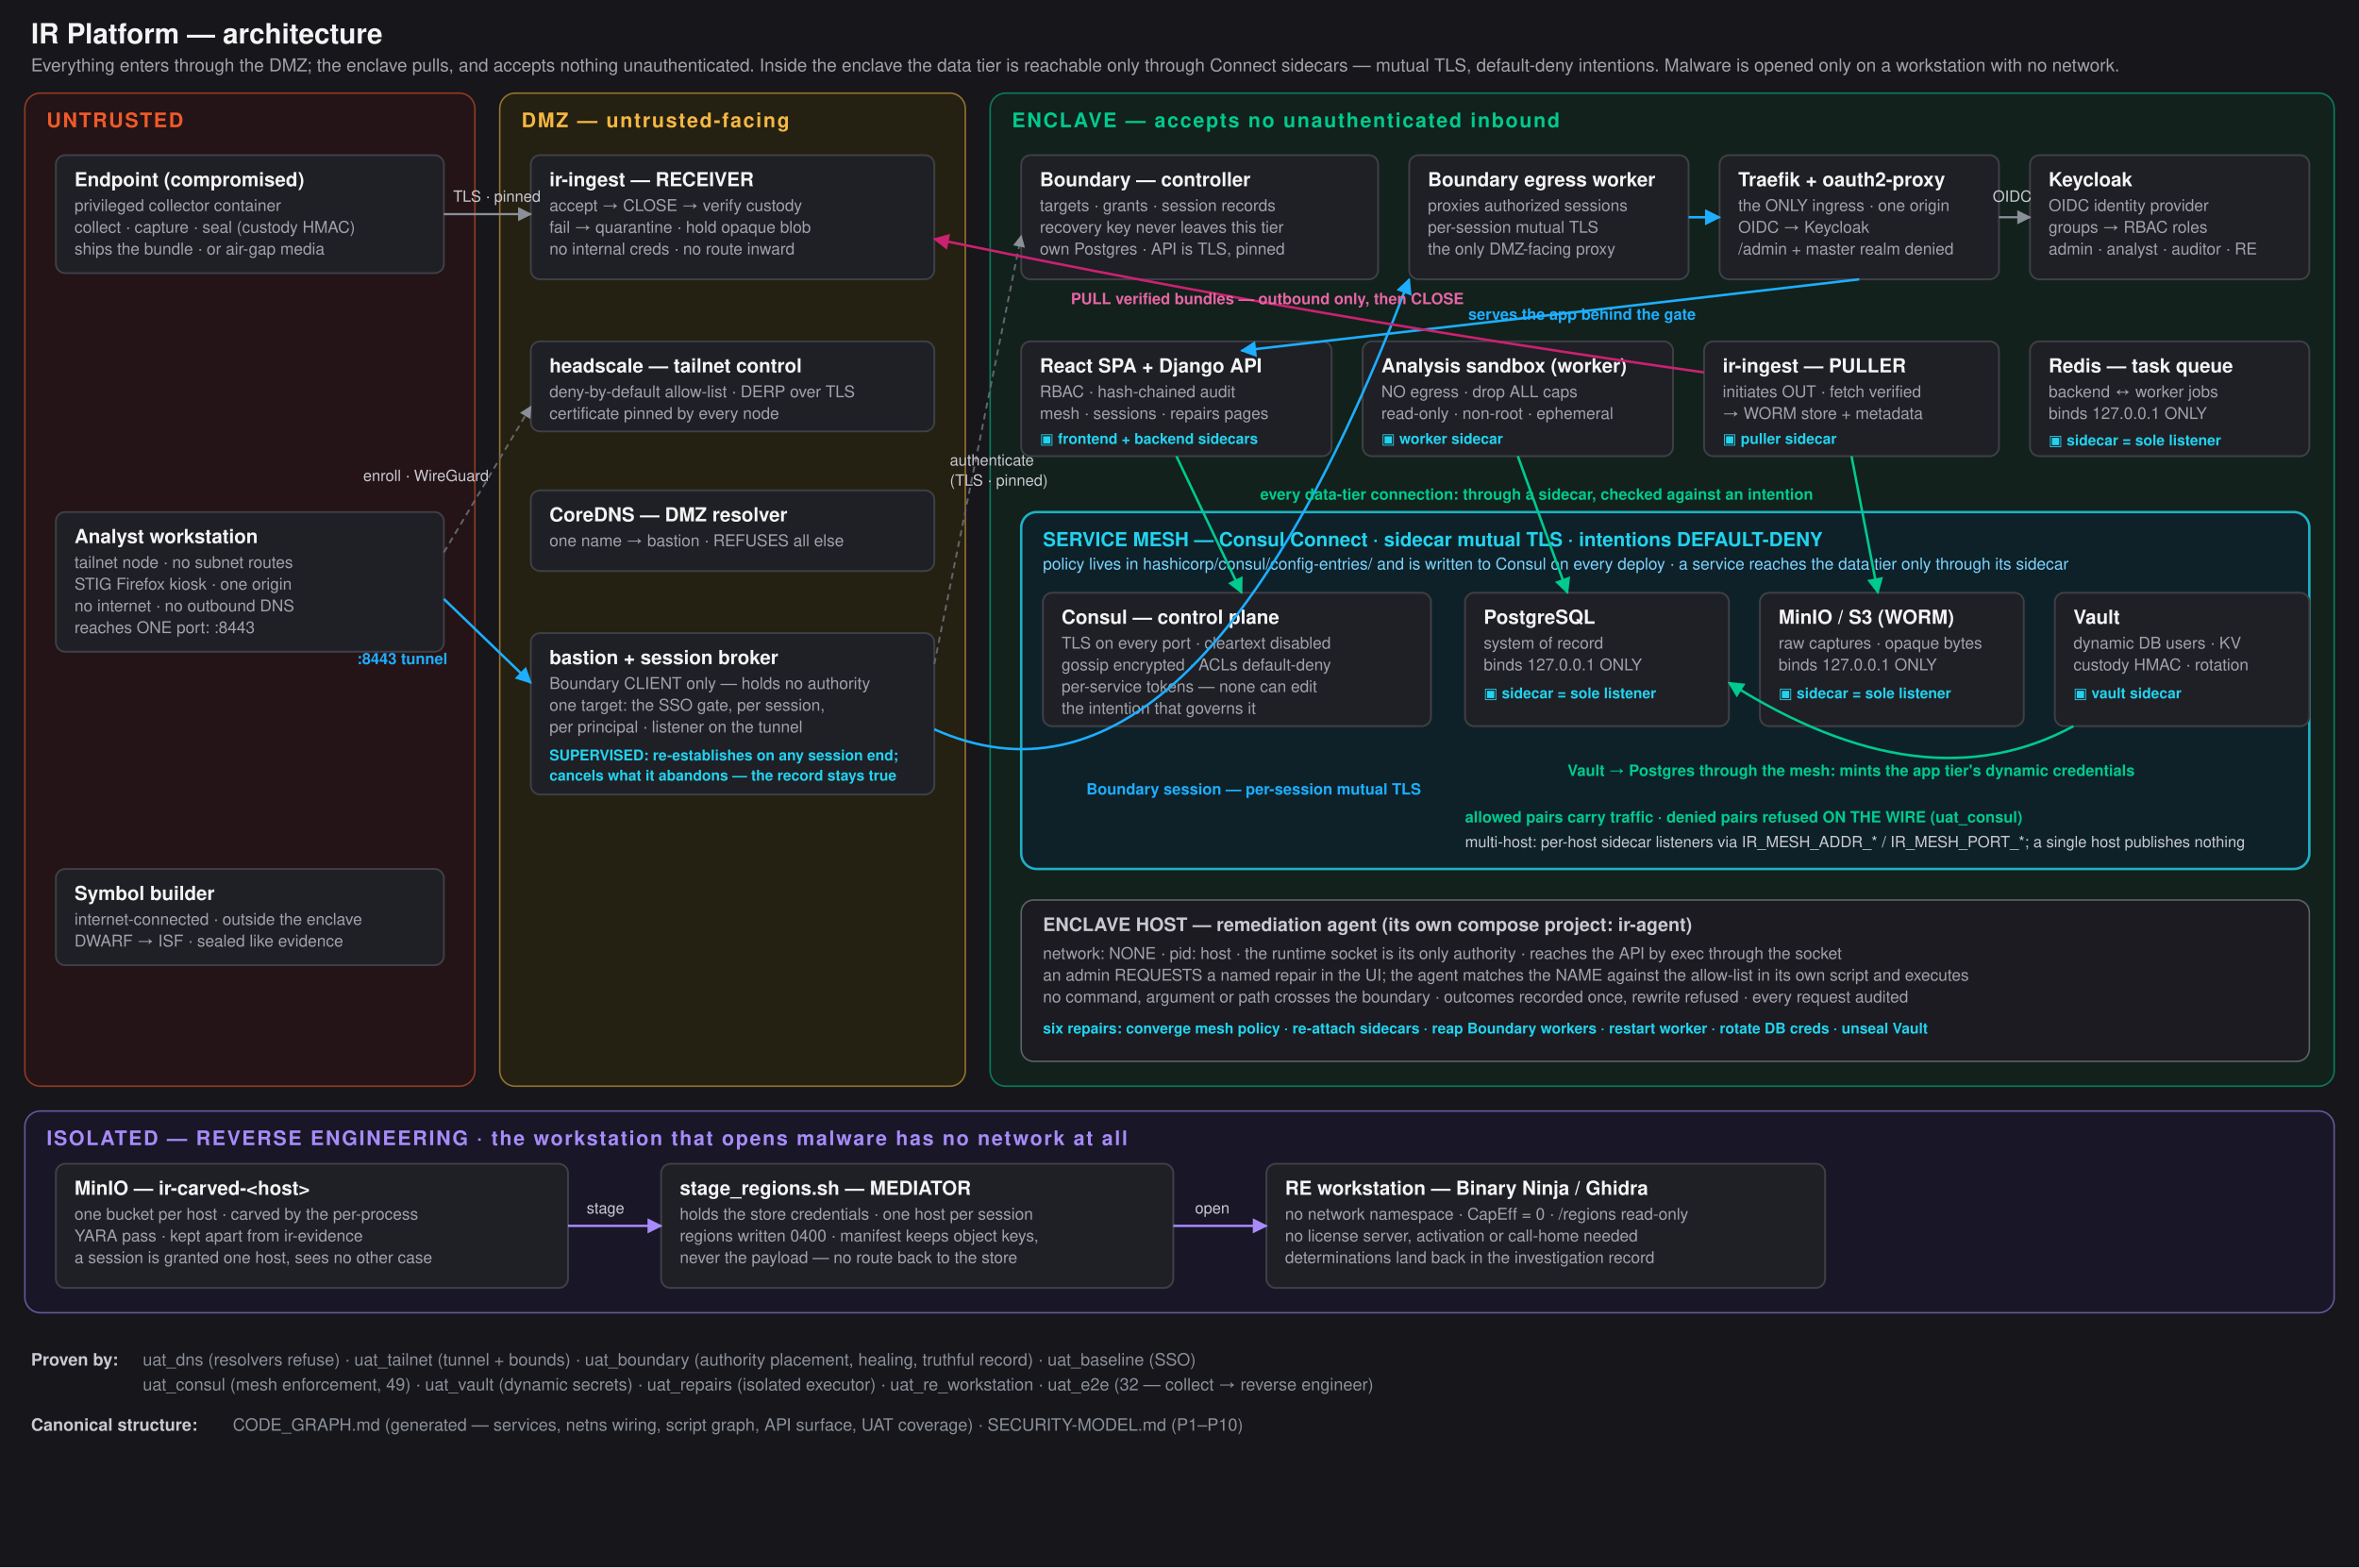
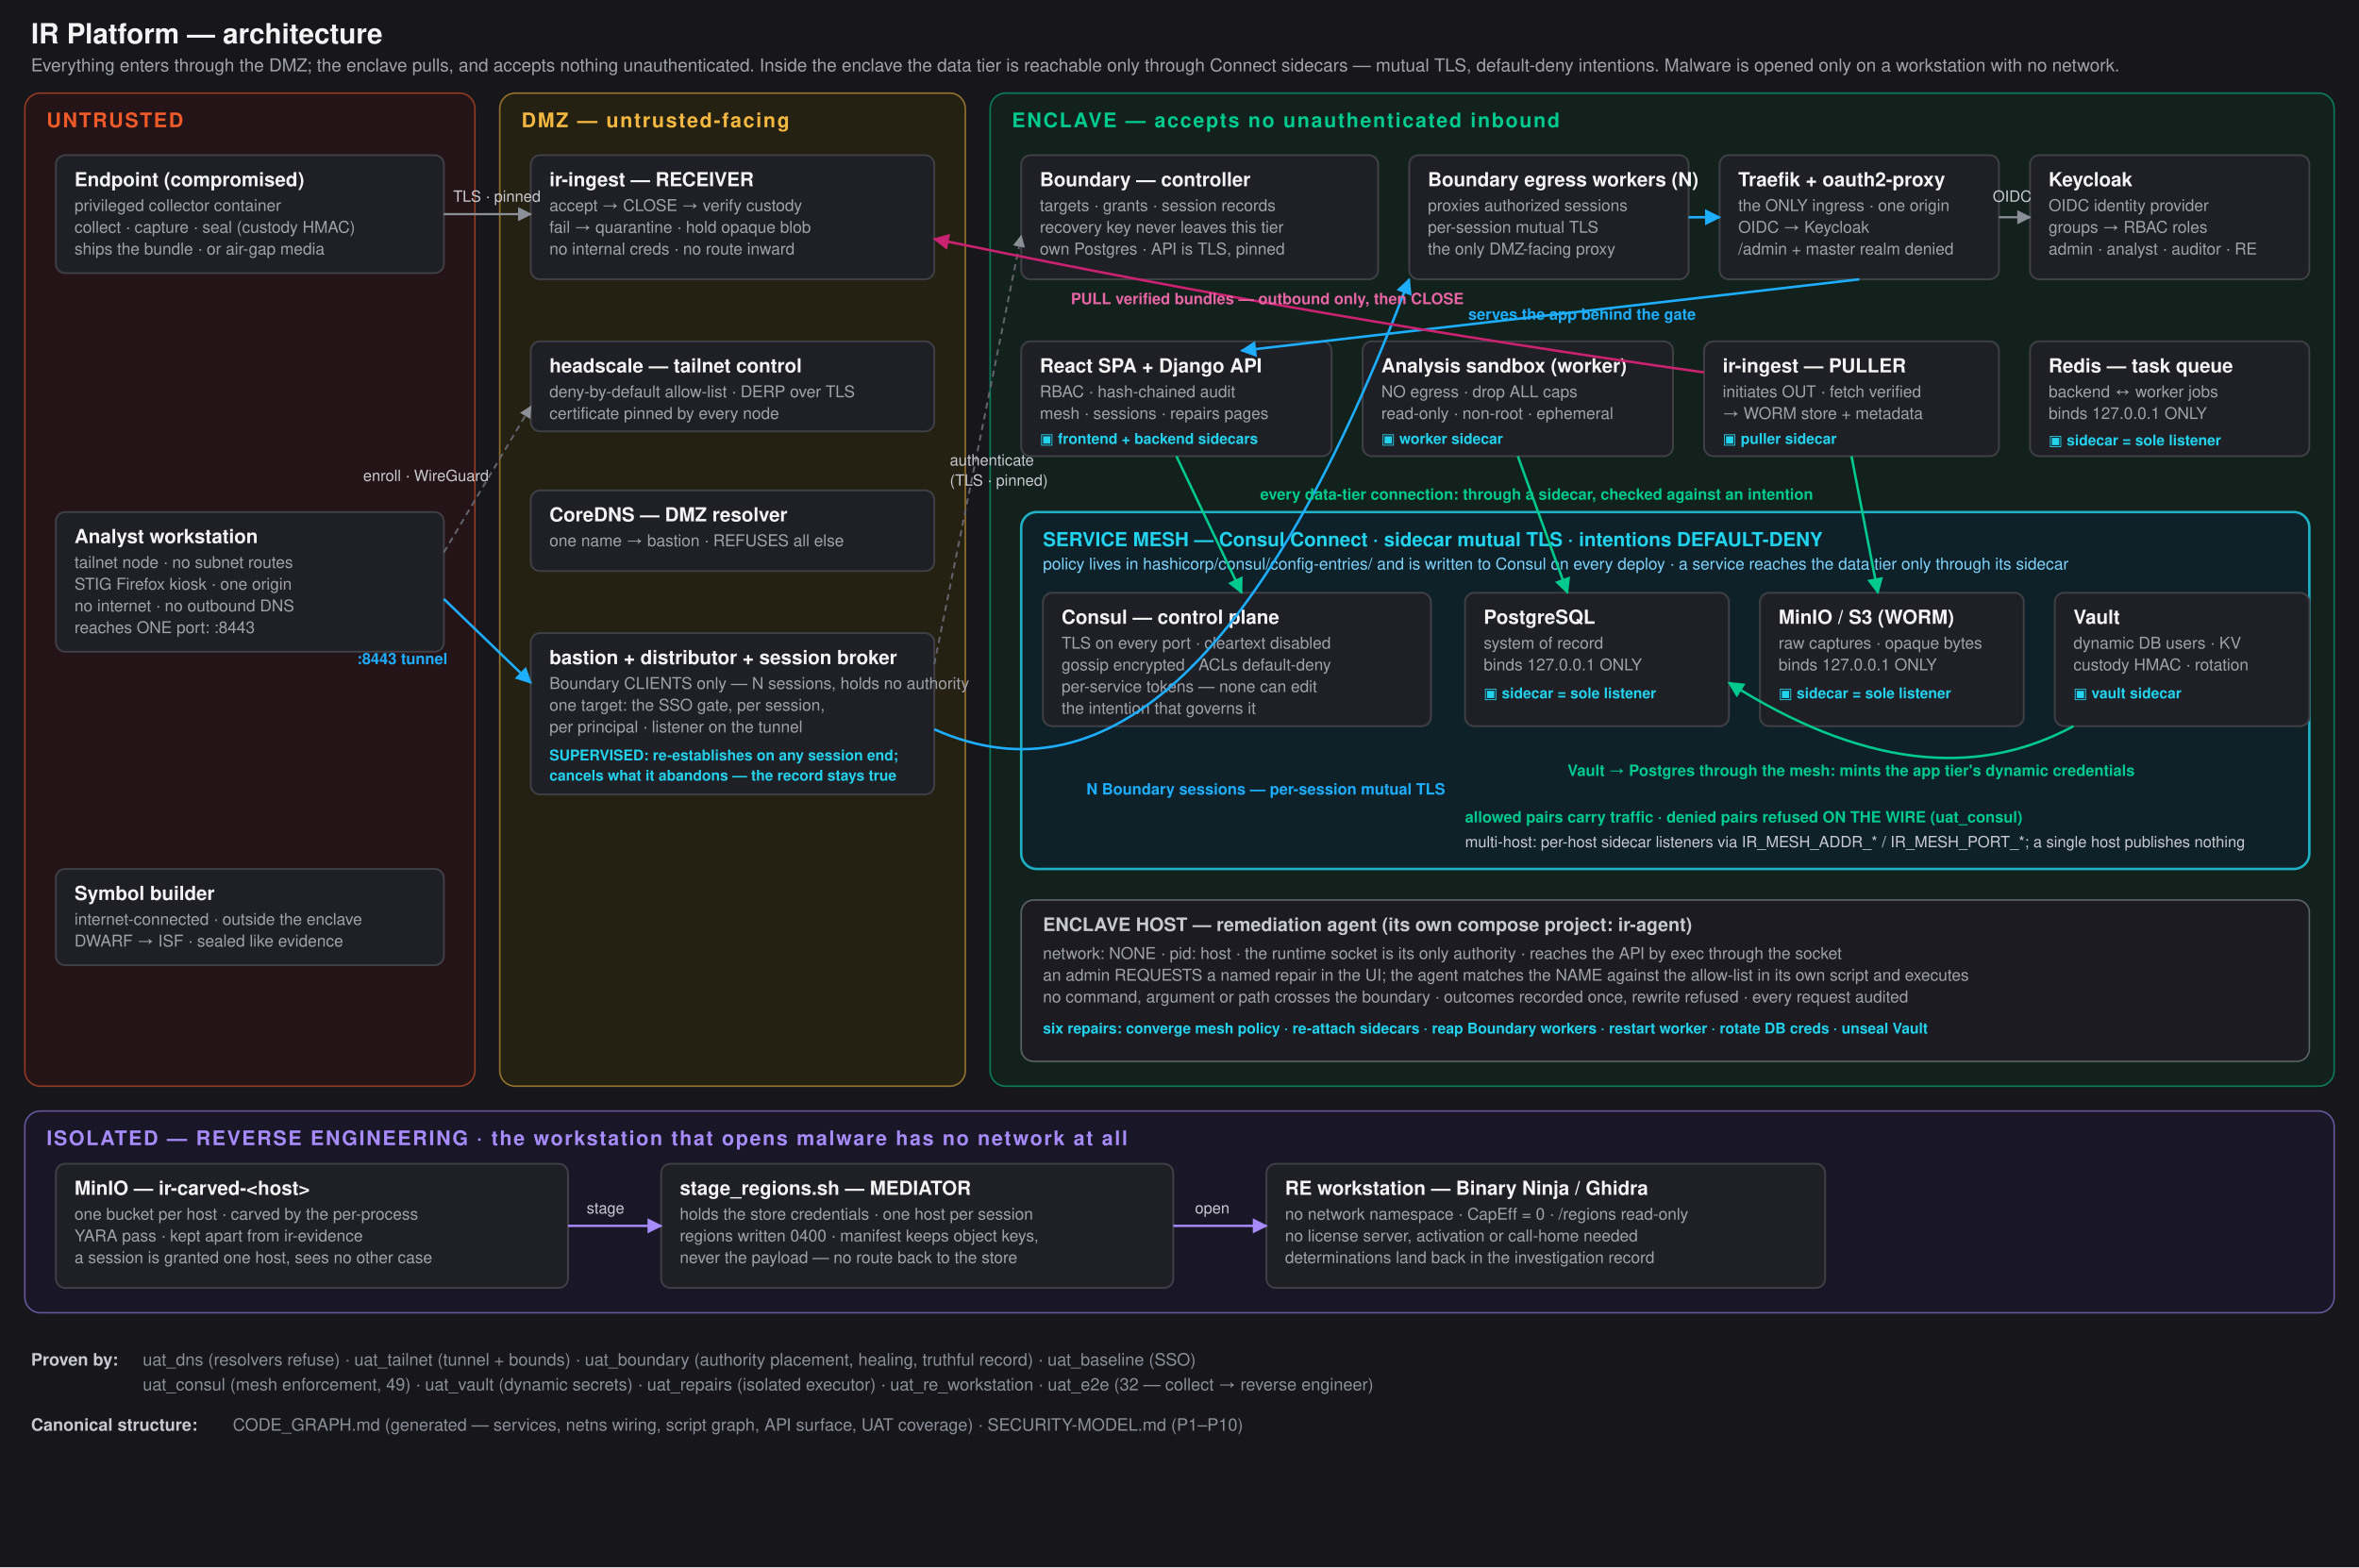
<svg xmlns="http://www.w3.org/2000/svg" width="1520" height="1010" viewBox="0 0 1520 1010" font-family="-apple-system,BlinkMacSystemFont,Segoe UI,Helvetica,Arial,sans-serif">
  <defs>
    <marker id="a-n" viewBox="0 0 10 10" refX="9" refY="5" markerWidth="6.5" markerHeight="6.5" orient="auto-start-reverse">
      <path d="M0,0 L10,5 L0,10 z" fill="#8A8F98" />
    </marker>
    <marker id="a-in" viewBox="0 0 10 10" refX="9" refY="5" markerWidth="6.5" markerHeight="6.5" orient="auto-start-reverse">
      <path d="M0,0 L10,5 L0,10 z" fill="#1DAEFF" />
    </marker>
    <marker id="a-mesh" viewBox="0 0 10 10" refX="9" refY="5" markerWidth="6.5" markerHeight="6.5" orient="auto-start-reverse">
      <path d="M0,0 L10,5 L0,10 z" fill="#00CA8E" />
    </marker>
    <marker id="a-pull" viewBox="0 0 10 10" refX="9" refY="5" markerWidth="6.5" markerHeight="6.5" orient="auto-start-reverse">
      <path d="M0,0 L10,5 L0,10 z" fill="#CA2171" />
    </marker>
    <marker id="a-re" viewBox="0 0 10 10" refX="9" refY="5" markerWidth="6.5" markerHeight="6.5" orient="auto-start-reverse">
      <path d="M0,0 L10,5 L0,10 z" fill="#A78BFA" />
    </marker>
  </defs>
  <style>
    .box   { fill: #1F1F26; stroke: #3F3F46; stroke-width: 1.2; rx: 6; }
    .boxT  { font-size: 12.5px; font-weight: 600; fill: #F4F4F5; }
    .boxS  { font-size: 10.5px; fill: #A1A1AA; }
    .bandT { font-size: 13px; font-weight: 700; letter-spacing: .08em; }
    .en    { stroke: #8A8F98; stroke-width: 1.4; fill: none; marker-end: url(#a-n); }
    .ein   { stroke: #1DAEFF; stroke-width: 1.6; fill: none; marker-end: url(#a-in); }
    .emesh { stroke: #00CA8E; stroke-width: 1.6; fill: none; marker-end: url(#a-mesh); }
    .epull { stroke: #CA2171; stroke-width: 1.6; fill: none; marker-end: url(#a-pull); }
    .ere   { stroke: #A78BFA; stroke-width: 1.5; fill: none; marker-end: url(#a-re); }
    .edash { stroke: #64646E; stroke-width: 1.2; fill: none; stroke-dasharray: 4 3; marker-end: url(#a-n); }
    .lab   { font-size: 10px; fill: #C9C9D1; }
    .labm  { font-size: 10px; fill: #00CA8E; font-weight: 600; }
    .labin { font-size: 10px; fill: #1DAEFF; font-weight: 600; }
    .labp  { font-size: 10px; fill: #E765A5; font-weight: 600; }
    .chip  { font-size: 9.5px; font-weight: 700; fill: #22D3EE; }
    .warn  { font-size: 10px; font-weight: 700; fill: #F5B841; }
  </style>
  <rect x="0" y="0" width="1520" height="1010" fill="#16161B" />
  <text x="20" y="28" font-size="18" font-weight="700" fill="#F4F4F5">IR Platform — architecture</text>
  <text x="20" y="46" font-size="11.5" fill="#A1A1AA">Everything enters through the DMZ; the enclave pulls, and accepts nothing unauthenticated. Inside the enclave the data tier is reachable only through Connect sidecars — mutual TLS, default-deny intentions. Malware is opened only on a workstation with no network.</text>
  <rect x="16" y="60" width="290" height="640" rx="10" fill="#241417" stroke="#F05A28" stroke-opacity=".55" />
  <text class="bandT" x="30" y="82" fill="#F05A28">UNTRUSTED</text>
  <rect x="322" y="60" width="300" height="640" rx="10" fill="#242012" stroke="#F5B841" stroke-opacity=".55" />
  <text class="bandT" x="336" y="82" fill="#F5B841">DMZ — untrusted-facing</text>
  <rect x="638" y="60" width="866" height="640" rx="10" fill="#12211B" stroke="#00CA8E" stroke-opacity=".55" />
  <text class="bandT" x="652" y="82" fill="#00CA8E">ENCLAVE — accepts no unauthenticated inbound</text>
  <rect class="box" x="36" y="100" width="250" height="76" />
  <text class="boxT" x="48" y="120">Endpoint (compromised)</text>
  <text class="boxS" x="48" y="136">privileged collector container</text>
  <text class="boxS" x="48" y="150">collect · capture · seal (custody HMAC)</text>
  <text class="boxS" x="48" y="164">ships the bundle · or air-gap media</text>
  <rect class="box" x="36" y="330" width="250" height="90" />
  <text class="boxT" x="48" y="350">Analyst workstation</text>
  <text class="boxS" x="48" y="366">tailnet node · no subnet routes</text>
  <text class="boxS" x="48" y="380">STIG Firefox kiosk · one origin</text>
  <text class="boxS" x="48" y="394">no internet · no outbound DNS</text>
  <text class="boxS" x="48" y="408">reaches ONE port: :8443</text>
  <rect class="box" x="36" y="560" width="250" height="62" />
  <text class="boxT" x="48" y="580">Symbol builder</text>
  <text class="boxS" x="48" y="596">internet-connected · outside the enclave</text>
  <text class="boxS" x="48" y="610">DWARF → ISF · sealed like evidence</text>
  <rect class="box" x="342" y="100" width="260" height="80" />
  <text class="boxT" x="354" y="120">ir-ingest — RECEIVER</text>
  <text class="boxS" x="354" y="136">accept → CLOSE → verify custody</text>
  <text class="boxS" x="354" y="150">fail → quarantine · hold opaque blob</text>
  <text class="boxS" x="354" y="164">no internal creds · no route inward</text>
  <rect class="box" x="342" y="220" width="260" height="58" />
  <text class="boxT" x="354" y="240">headscale — tailnet control</text>
  <text class="boxS" x="354" y="256">deny-by-default allow-list · DERP over TLS</text>
  <text class="boxS" x="354" y="270">certificate pinned by every node</text>
  <rect class="box" x="342" y="316" width="260" height="52" />
  <text class="boxT" x="354" y="336">CoreDNS — DMZ resolver</text>
  <text class="boxS" x="354" y="352">one name → bastion · REFUSES all else</text>
  <rect class="box" x="342" y="408" width="260" height="104" />
-   <text class="boxT" x="354" y="428">bastion + session broker</text>
-   <text class="boxS" x="354" y="444">Boundary CLIENT only — holds no authority</text>
+   <text class="boxT" x="354" y="428">bastion + distributor + session broker</text>
+   <text class="boxS" x="354" y="444">Boundary CLIENTS only — N sessions, holds no authority</text>
  <text class="boxS" x="354" y="458">one target: the SSO gate, per session,</text>
  <text class="boxS" x="354" y="472">per principal · listener on the tunnel</text>
  <text class="chip" x="354" y="490">SUPERVISED: re-establishes on any session end;</text>
  <text class="chip" x="354" y="503">cancels what it abandons — the record stays true</text>
  <rect class="box" x="658" y="100" width="230" height="80" />
  <text class="boxT" x="670" y="120">Boundary — controller</text>
  <text class="boxS" x="670" y="136">targets · grants · session records</text>
  <text class="boxS" x="670" y="150">recovery key never leaves this tier</text>
  <text class="boxS" x="670" y="164">own Postgres · API is TLS, pinned</text>
  <rect class="box" x="908" y="100" width="180" height="80" />
-   <text class="boxT" x="920" y="120">Boundary egress worker</text>
+   <text class="boxT" x="920" y="120">Boundary egress workers (N)</text>
  <text class="boxS" x="920" y="136">proxies authorized sessions</text>
  <text class="boxS" x="920" y="150">per-session mutual TLS</text>
  <text class="boxS" x="920" y="164">the only DMZ-facing proxy</text>
  <rect class="box" x="1108" y="100" width="180" height="80" />
  <text class="boxT" x="1120" y="120">Traefik + oauth2-proxy</text>
  <text class="boxS" x="1120" y="136">the ONLY ingress · one origin</text>
  <text class="boxS" x="1120" y="150">OIDC → Keycloak</text>
  <text class="boxS" x="1120" y="164">/admin + master realm denied</text>
  <rect class="box" x="1308" y="100" width="180" height="80" />
  <text class="boxT" x="1320" y="120">Keycloak</text>
  <text class="boxS" x="1320" y="136">OIDC identity provider</text>
  <text class="boxS" x="1320" y="150">groups → RBAC roles</text>
  <text class="boxS" x="1320" y="164">admin · analyst · auditor · RE</text>
  <rect class="box" x="658" y="220" width="200" height="74" />
  <text class="boxT" x="670" y="240">React SPA + Django API</text>
  <text class="boxS" x="670" y="256">RBAC · hash-chained audit</text>
  <text class="boxS" x="670" y="270">mesh · sessions · repairs pages</text>
  <text class="chip" x="670" y="286">▣ frontend + backend sidecars</text>
  <rect class="box" x="878" y="220" width="200" height="74" />
  <text class="boxT" x="890" y="240">Analysis sandbox (worker)</text>
  <text class="boxS" x="890" y="256">NO egress · drop ALL caps</text>
  <text class="boxS" x="890" y="270">read-only · non-root · ephemeral</text>
  <text class="chip" x="890" y="286">▣ worker sidecar</text>
  <rect class="box" x="1098" y="220" width="190" height="74" />
  <text class="boxT" x="1110" y="240">ir-ingest — PULLER</text>
  <text class="boxS" x="1110" y="256">initiates OUT · fetch verified</text>
  <text class="boxS" x="1110" y="270">→ WORM store + metadata</text>
  <text class="chip" x="1110" y="286">▣ puller sidecar</text>
  <rect class="box" x="1308" y="220" width="180" height="74" />
  <text class="boxT" x="1320" y="240">Redis — task queue</text>
  <text class="boxS" x="1320" y="256">backend ↔ worker jobs</text>
  <text class="boxS" x="1320" y="270">binds 127.0.0.1 ONLY</text>
  <text class="chip" x="1320" y="287">▣ sidecar = sole listener</text>
  <rect x="658" y="330" width="830" height="230" rx="10" fill="#0E2129" stroke="#22D3EE" stroke-width="1.6" stroke-opacity=".8" />
  <text x="672" y="352" font-size="12.5" font-weight="700" fill="#22D3EE">SERVICE MESH — Consul Connect · sidecar mutual TLS · intentions DEFAULT-DENY</text>
  <text x="672" y="367" font-size="10.5" fill="#7DD3FC">policy lives in hashicorp/consul/config-entries/ and is written to Consul on every deploy · a service reaches the data tier only through its sidecar</text>
  <rect class="box" x="672" y="382" width="250" height="86" />
  <text class="boxT" x="684" y="402">Consul — control plane</text>
  <text class="boxS" x="684" y="418">TLS on every port · cleartext disabled</text>
  <text class="boxS" x="684" y="432">gossip encrypted · ACLs default-deny</text>
  <text class="boxS" x="684" y="446">per-service tokens — none can edit</text>
  <text class="boxS" x="684" y="460">the intention that governs it</text>
  <rect class="box" x="944" y="382" width="170" height="86" />
  <text class="boxT" x="956" y="402">PostgreSQL</text>
  <text class="boxS" x="956" y="418">system of record</text>
  <text class="boxS" x="956" y="432">binds 127.0.0.1 ONLY</text>
  <text class="chip" x="956" y="450">▣ sidecar = sole listener</text>
  <rect class="box" x="1134" y="382" width="170" height="86" />
  <text class="boxT" x="1146" y="402">MinIO / S3 (WORM)</text>
  <text class="boxS" x="1146" y="418">raw captures · opaque bytes</text>
  <text class="boxS" x="1146" y="432">binds 127.0.0.1 ONLY</text>
  <text class="chip" x="1146" y="450">▣ sidecar = sole listener</text>
  <rect class="box" x="1324" y="382" width="164" height="86" />
  <text class="boxT" x="1336" y="402">Vault</text>
  <text class="boxS" x="1336" y="418">dynamic DB users · KV</text>
  <text class="boxS" x="1336" y="432">custody HMAC · rotation</text>
  <text class="chip" x="1336" y="450">▣ vault sidecar</text>
  <path class="emesh" d="M1336 468 Q1240 520 1114 440" />
  <text class="labm" x="1010" y="500">Vault → Postgres through the mesh: mints the app tier's dynamic credentials</text>
  <text class="labm" x="944" y="530">allowed pairs carry traffic · denied pairs refused ON THE WIRE (uat_consul)</text>
  <text class="lab" x="944" y="546">multi-host: per-host sidecar listeners via IR_MESH_ADDR_* / IR_MESH_PORT_*; a single host publishes nothing</text>
  <rect x="658" y="580" width="830" height="104" rx="8" fill="#1B1B21" stroke="#8A8F98" stroke-opacity=".6" />
  <text x="672" y="600" font-size="12" font-weight="700" fill="#C9C9D1">ENCLAVE HOST — remediation agent (its own compose project: ir-agent)</text>
  <text class="boxS" x="672" y="618">network: NONE · pid: host · the runtime socket is its only authority · reaches the API by exec through the socket</text>
  <text class="boxS" x="672" y="632">an admin REQUESTS a named repair in the UI; the agent matches the NAME against the allow-list in its own script and executes</text>
  <text class="boxS" x="672" y="646">no command, argument or path crosses the boundary · outcomes recorded once, rewrite refused · every request audited</text>
  <text class="chip" x="672" y="666">six repairs: converge mesh policy · re-attach sidecars · reap Boundary workers · restart worker · rotate DB creds · unseal Vault</text>
  <path class="en" d="M286 138 L342 138" />
  <text class="lab" x="292" y="130">TLS · pinned</text>
  <path class="edash" d="M286 356 L342 262" />
  <text class="lab" x="234" y="310">enroll · WireGuard</text>
  <path class="ein" d="M286 386 L342 440" />
  <text class="labin" x="230" y="428">:8443 tunnel</text>
  <path class="edash" d="M602 428 L658 152" />
  <text class="lab" x="612" y="300">authenticate</text>
  <text class="lab" x="612" y="313">(TLS · pinned)</text>
  <path class="ein" d="M602 470 Q770 545 908 180" />
-   <text class="labin" x="700" y="512">Boundary session — per-session mutual TLS</text>
+   <text class="labin" x="700" y="512">N Boundary sessions — per-session mutual TLS</text>
  <path class="ein" d="M1088 140 L1108 140" />
  <path class="en" d="M1288 140 L1308 140" />
  <text class="lab" x="1284" y="130">OIDC</text>
  <path class="ein" d="M1198 180 L800 226" />
  <text class="labin" x="946" y="206">serves the app behind the gate</text>
  <path class="epull" d="M1098 240 Q850 205 622 158 L602 154" />
  <text class="labp" x="690" y="196">PULL verified bundles — outbound only, then CLOSE</text>
  <path class="emesh" d="M758 294 L800 382" />
  <path class="emesh" d="M978 294 L1010 382" />
  <path class="emesh" d="M1193 294 L1210 382" />
  <text class="labm" x="812" y="322">every data-tier connection: through a sidecar, checked against an intention</text>
  <rect x="16" y="716" width="1488" height="130" rx="10" fill="#191627" stroke="#A78BFA" stroke-opacity=".55" />
  <text class="bandT" x="30" y="738" fill="#A78BFA">ISOLATED — REVERSE ENGINEERING · the workstation that opens malware has no network at all</text>
  <rect class="box" x="36" y="750" width="330" height="80" />
  <text class="boxT" x="48" y="770">MinIO — ir-carved-&lt;host&gt;</text>
  <text class="boxS" x="48" y="786">one bucket per host · carved by the per-process</text>
  <text class="boxS" x="48" y="800">YARA pass · kept apart from ir-evidence</text>
  <text class="boxS" x="48" y="814">a session is granted one host, sees no other case</text>
  <rect class="box" x="426" y="750" width="330" height="80" />
  <text class="boxT" x="438" y="770">stage_regions.sh — MEDIATOR</text>
  <text class="boxS" x="438" y="786">holds the store credentials · one host per session</text>
  <text class="boxS" x="438" y="800">regions written 0400 · manifest keeps object keys,</text>
  <text class="boxS" x="438" y="814">never the payload — no route back to the store</text>
  <rect class="box" x="816" y="750" width="360" height="80" />
  <text class="boxT" x="828" y="770">RE workstation — Binary Ninja / Ghidra</text>
  <text class="boxS" x="828" y="786">no network namespace · CapEff = 0 · /regions read-only</text>
  <text class="boxS" x="828" y="800">no license server, activation or call-home needed</text>
  <text class="boxS" x="828" y="814">determinations land back in the investigation record</text>
  <path class="ere" d="M366 790 L426 790" />
  <text class="lab" x="378" y="782">stage</text>
  <path class="ere" d="M756 790 L816 790" />
  <text class="lab" x="770" y="782">open</text>
  <text x="20" y="880" font-size="11" font-weight="700" fill="#C9C9D1">Proven by:</text>
  <text x="92" y="880" font-size="11" fill="#8A8F98">uat_dns (resolvers refuse) · uat_tailnet (tunnel + bounds) · uat_boundary (authority placement, healing, truthful record) · uat_baseline (SSO)</text>
  <text x="92" y="896" font-size="11" fill="#8A8F98">uat_consul (mesh enforcement, 49) · uat_vault (dynamic secrets) · uat_repairs (isolated executor) · uat_re_workstation · uat_e2e (32 — collect → reverse engineer)</text>
  <text x="20" y="922" font-size="11" font-weight="700" fill="#C9C9D1">Canonical structure:</text>
  <text x="150" y="922" font-size="11" fill="#8A8F98">CODE_GRAPH.md (generated — services, netns wiring, script graph, API surface, UAT coverage) · SECURITY-MODEL.md (P1–P10)</text>
</svg>
